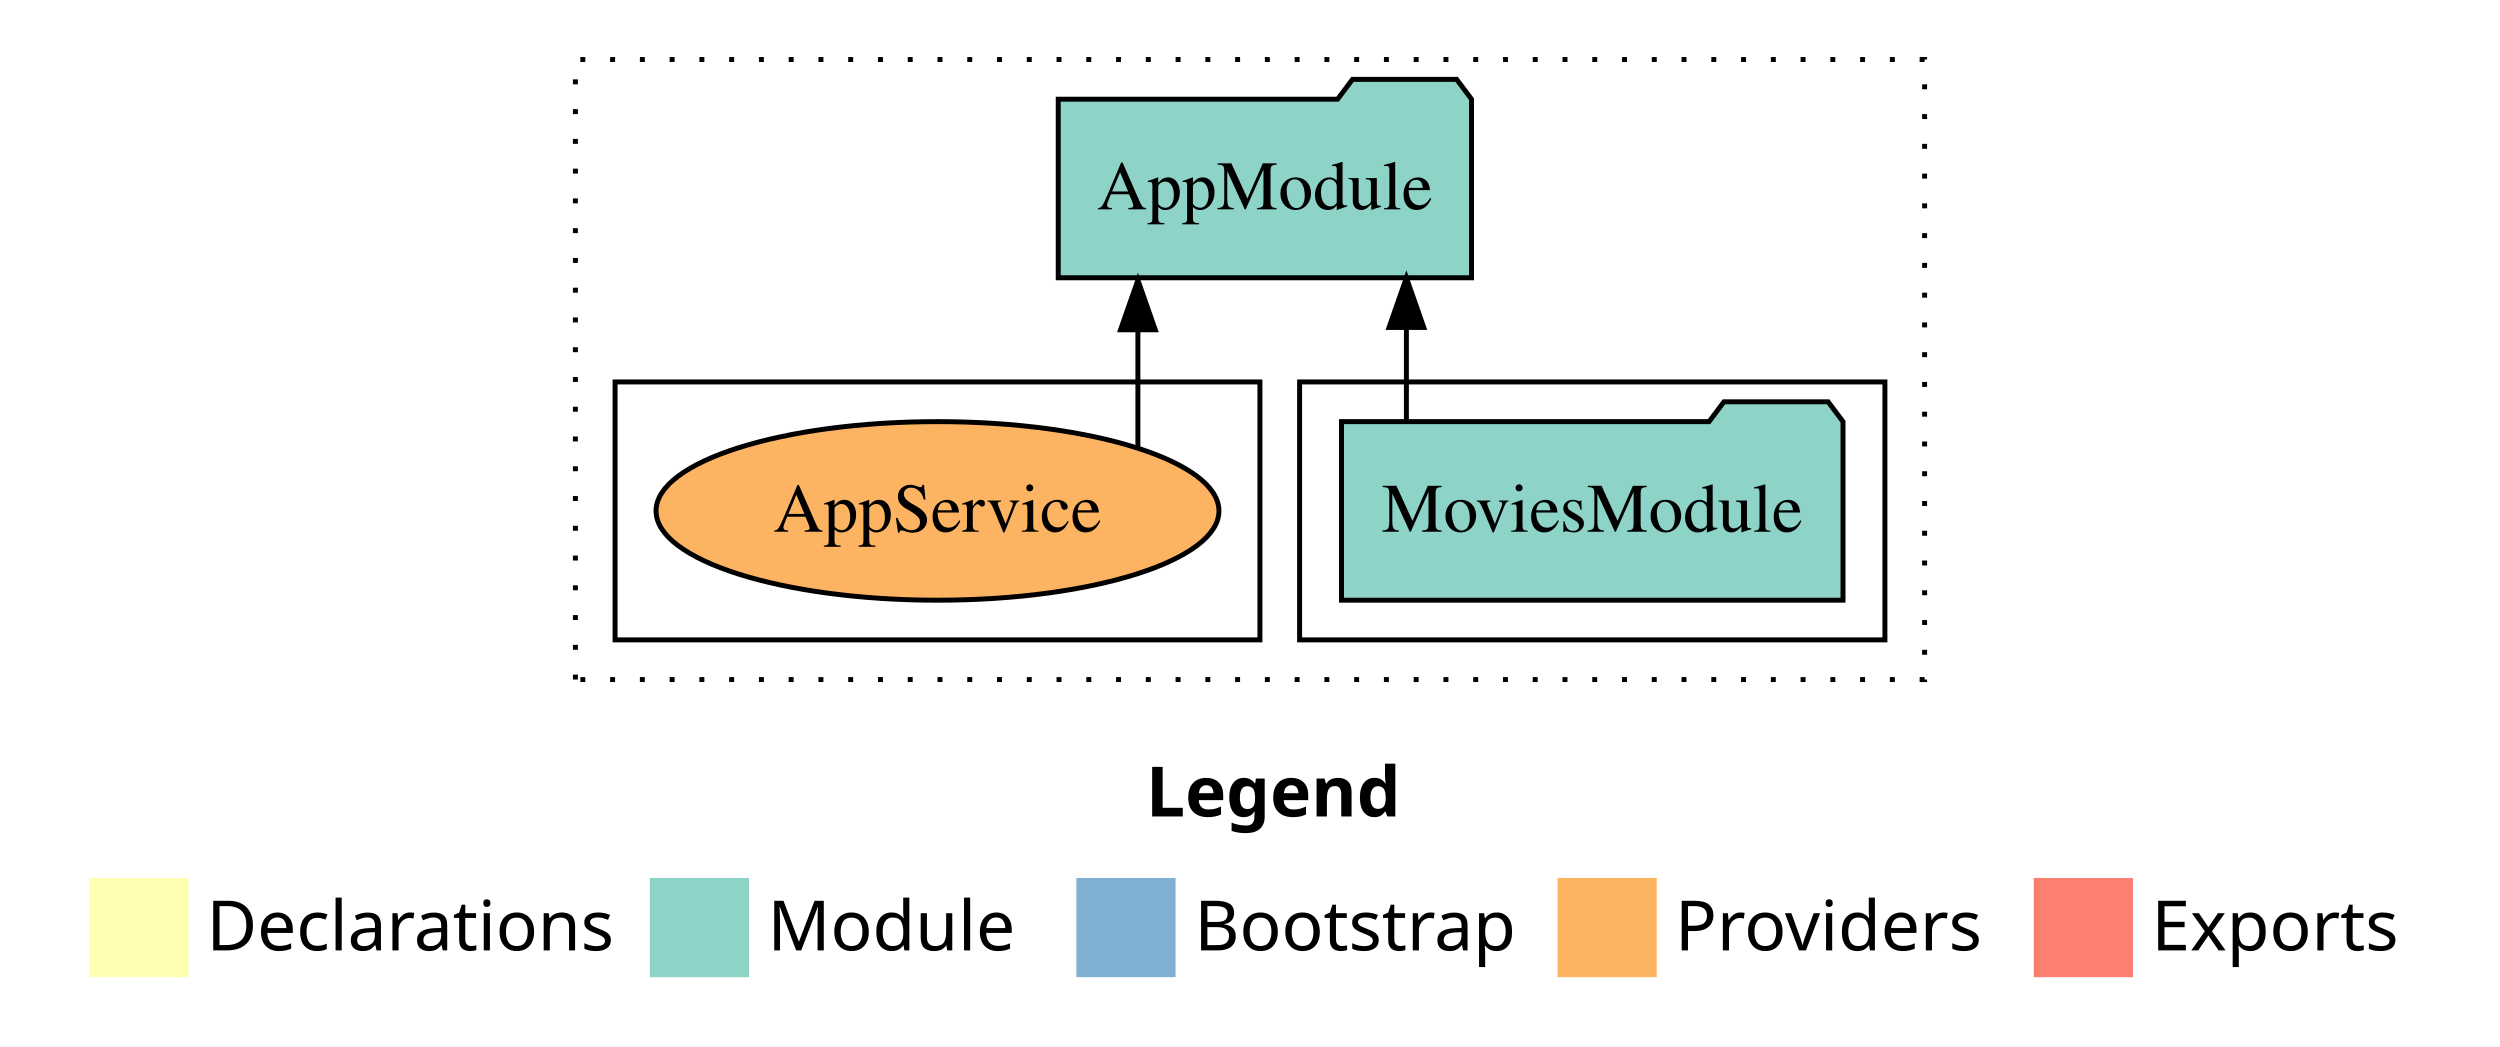
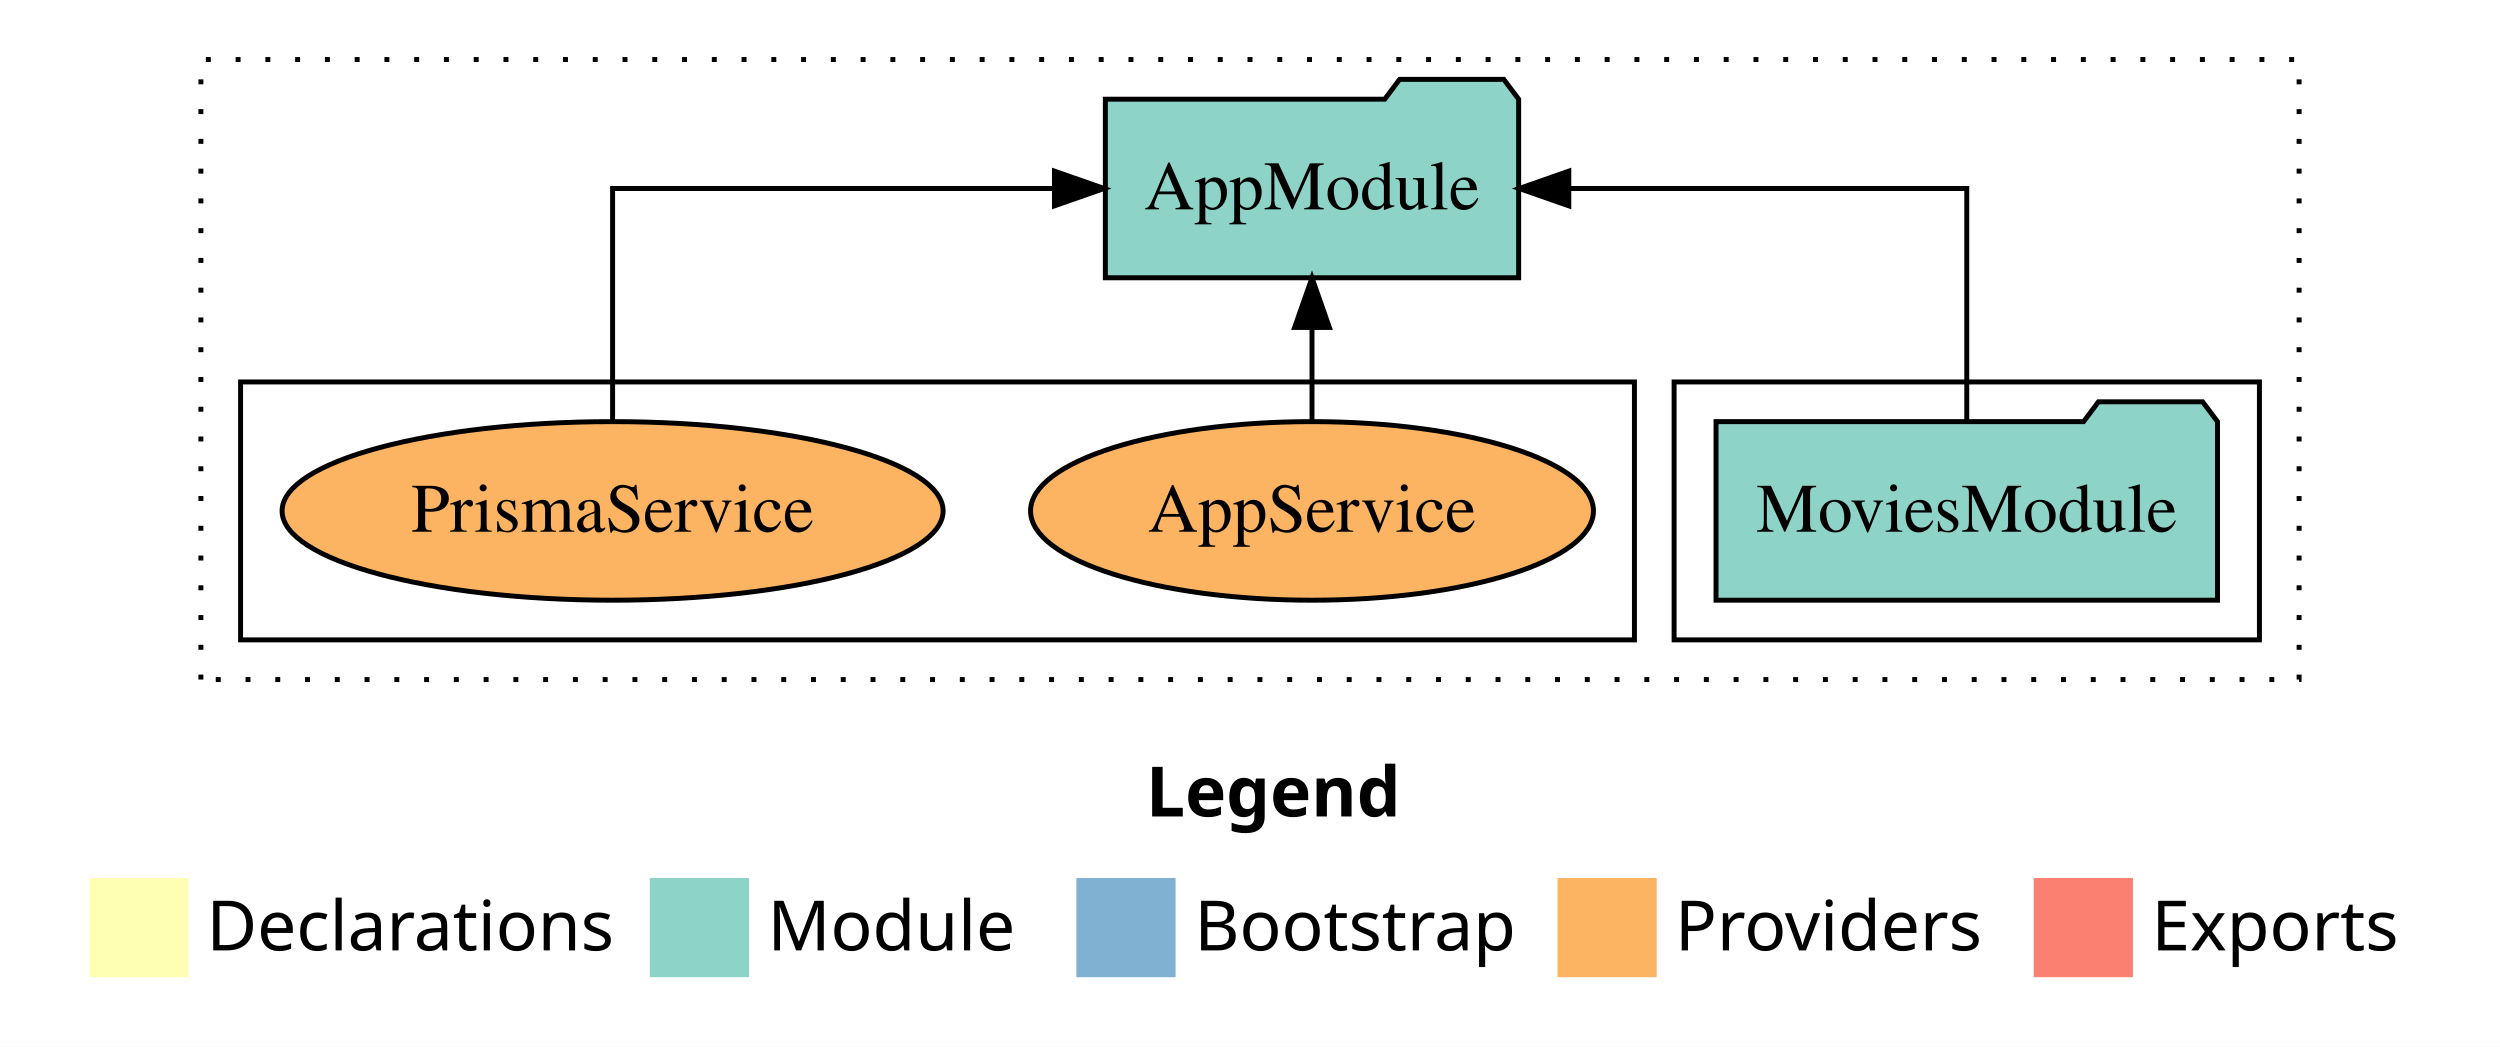
<svg xmlns="http://www.w3.org/2000/svg" width="504pt" height="211pt" viewBox="0.00 0.00 504.00 211.00">
  <g id="graph0" class="graph" transform="scale(1 1) rotate(0) translate(4 207)">
    <polygon fill="white" stroke="transparent" points="-4,4 -4,-207 500,-207 500,4 -4,4" />
    <text text-anchor="start" x="227.01" y="-42.4" font-family="Times-12" font-weight="bold" font-size="14.00">Legend</text>
    <polygon fill="#ffffb3" stroke="transparent" points="14,-10 14,-30 34,-30 34,-10 14,-10" />
    <text text-anchor="start" x="37.63" y="-15.4" font-family="Times-12" font-size="14.00">  Declarations</text>
    <polygon fill="#8dd3c7" stroke="transparent" points="127,-10 127,-30 147,-30 147,-10 127,-10" />
    <text text-anchor="start" x="150.73" y="-15.4" font-family="Times-12" font-size="14.00">  Module</text>
    <polygon fill="#80b1d3" stroke="transparent" points="213,-10 213,-30 233,-30 233,-10 213,-10" />
    <text text-anchor="start" x="236.78" y="-15.4" font-family="Times-12" font-size="14.00">  Bootstrap</text>
    <polygon fill="#fdb462" stroke="transparent" points="310,-10 310,-30 330,-30 330,-10 310,-10" />
    <text text-anchor="start" x="333.67" y="-15.4" font-family="Times-12" font-size="14.00">  Providers</text>
    <polygon fill="#fb8072" stroke="transparent" points="406,-10 406,-30 426,-30 426,-10 406,-10" />
    <text text-anchor="start" x="429.73" y="-15.4" font-family="Times-12" font-size="14.00">  Exports</text>
    <g id="clust1" class="cluster">
-       <polygon fill="none" stroke="black" stroke-dasharray="1,5" points="112,-70 112,-195 384,-195 384,-70 112,-70" />
+       <polygon fill="none" stroke="black" stroke-dasharray="1,5" points="36.5,-70 36.5,-195 459.5,-195 459.5,-70 36.5,-70" />
    </g>
    <g id="clust3" class="cluster">
-       <polygon fill="none" stroke="black" points="258,-78 258,-130 376,-130 376,-78 258,-78" />
+       <polygon fill="none" stroke="black" points="333.5,-78 333.5,-130 451.5,-130 451.5,-78 333.5,-78" />
    </g>
    <g id="clust6" class="cluster">
-       <polygon fill="none" stroke="black" points="120,-78 120,-130 250,-130 250,-78 120,-78" />
+       <polygon fill="none" stroke="black" points="44.5,-78 44.5,-130 325.5,-130 325.5,-78 44.5,-78" />
    </g>
    <g id="node1" class="node">
-       <polygon fill="#8dd3c7" stroke="black" points="367.55,-122 364.55,-126 343.55,-126 340.55,-122 266.45,-122 266.45,-86 367.55,-86 367.55,-122" />
-       <text text-anchor="middle" x="317" y="-99.8" font-family="Times,serif" font-size="14.00">MoviesModule</text>
+       <polygon fill="#8dd3c7" stroke="black" points="443.05,-122 440.05,-126 419.05,-126 416.05,-122 341.95,-122 341.95,-86 443.05,-86 443.05,-122" />
+       <text text-anchor="middle" x="392.5" y="-99.8" font-family="Times,serif" font-size="14.00">MoviesModule</text>
    </g>
    <g id="node2" class="node">
-       <polygon fill="#8dd3c7" stroke="black" points="292.66,-187 289.66,-191 268.66,-191 265.66,-187 209.34,-187 209.34,-151 292.66,-151 292.66,-187" />
-       <text text-anchor="middle" x="251" y="-164.8" font-family="Times,serif" font-size="14.00">AppModule</text>
+       <polygon fill="#8dd3c7" stroke="black" points="302.16,-187 299.16,-191 278.16,-191 275.16,-187 218.84,-187 218.84,-151 302.16,-151 302.16,-187" />
+       <text text-anchor="middle" x="260.5" y="-164.8" font-family="Times,serif" font-size="14.00">AppModule</text>
    </g>
    <g id="edge1" class="edge">
-       <path fill="none" stroke="black" d="M279.53,-122.11C279.53,-122.11 279.53,-140.99 279.53,-140.99" />
-       <polygon fill="black" stroke="black" points="276.03,-140.99 279.53,-150.99 283.03,-140.99 276.03,-140.99" />
+       <path fill="none" stroke="black" d="M392.5,-122.11C392.5,-141.34 392.5,-169 392.5,-169 392.5,-169 312.27,-169 312.27,-169" />
+       <polygon fill="black" stroke="black" points="312.27,-165.5 302.27,-169 312.27,-172.5 312.27,-165.5" />
    </g>
    <g id="node3" class="node">
-       <ellipse fill="#fdb462" stroke="black" cx="185" cy="-104" rx="56.74" ry="18" />
-       <text text-anchor="middle" x="185" y="-99.8" font-family="Times,serif" font-size="14.00">AppService</text>
+       <ellipse fill="#fdb462" stroke="black" cx="260.5" cy="-104" rx="56.74" ry="18" />
+       <text text-anchor="middle" x="260.5" y="-99.8" font-family="Times,serif" font-size="14.00">AppService</text>
    </g>
    <g id="edge2" class="edge">
-       <path fill="none" stroke="black" d="M225.4,-116.84C225.4,-116.84 225.4,-140.52 225.4,-140.52" />
-       <polygon fill="black" stroke="black" points="221.9,-140.52 225.4,-150.52 228.9,-140.52 221.9,-140.52" />
+       <path fill="none" stroke="black" d="M260.5,-122.11C260.5,-122.11 260.5,-140.99 260.5,-140.99" />
+       <polygon fill="black" stroke="black" points="257,-140.99 260.5,-150.99 264,-140.99 257,-140.99" />
+     </g>
+     <g id="node4" class="node">
+       <ellipse fill="#fdb462" stroke="black" cx="119.5" cy="-104" rx="66.63" ry="18" />
+       <text text-anchor="middle" x="119.5" y="-99.8" font-family="Times,serif" font-size="14.00">PrismaService</text>
+     </g>
+     <g id="edge3" class="edge">
+       <path fill="none" stroke="black" d="M119.5,-122.11C119.5,-141.34 119.5,-169 119.5,-169 119.5,-169 208.58,-169 208.58,-169" />
+       <polygon fill="black" stroke="black" points="208.58,-172.5 218.58,-169 208.58,-165.5 208.58,-172.5" />
    </g>
  </g>
</svg>
